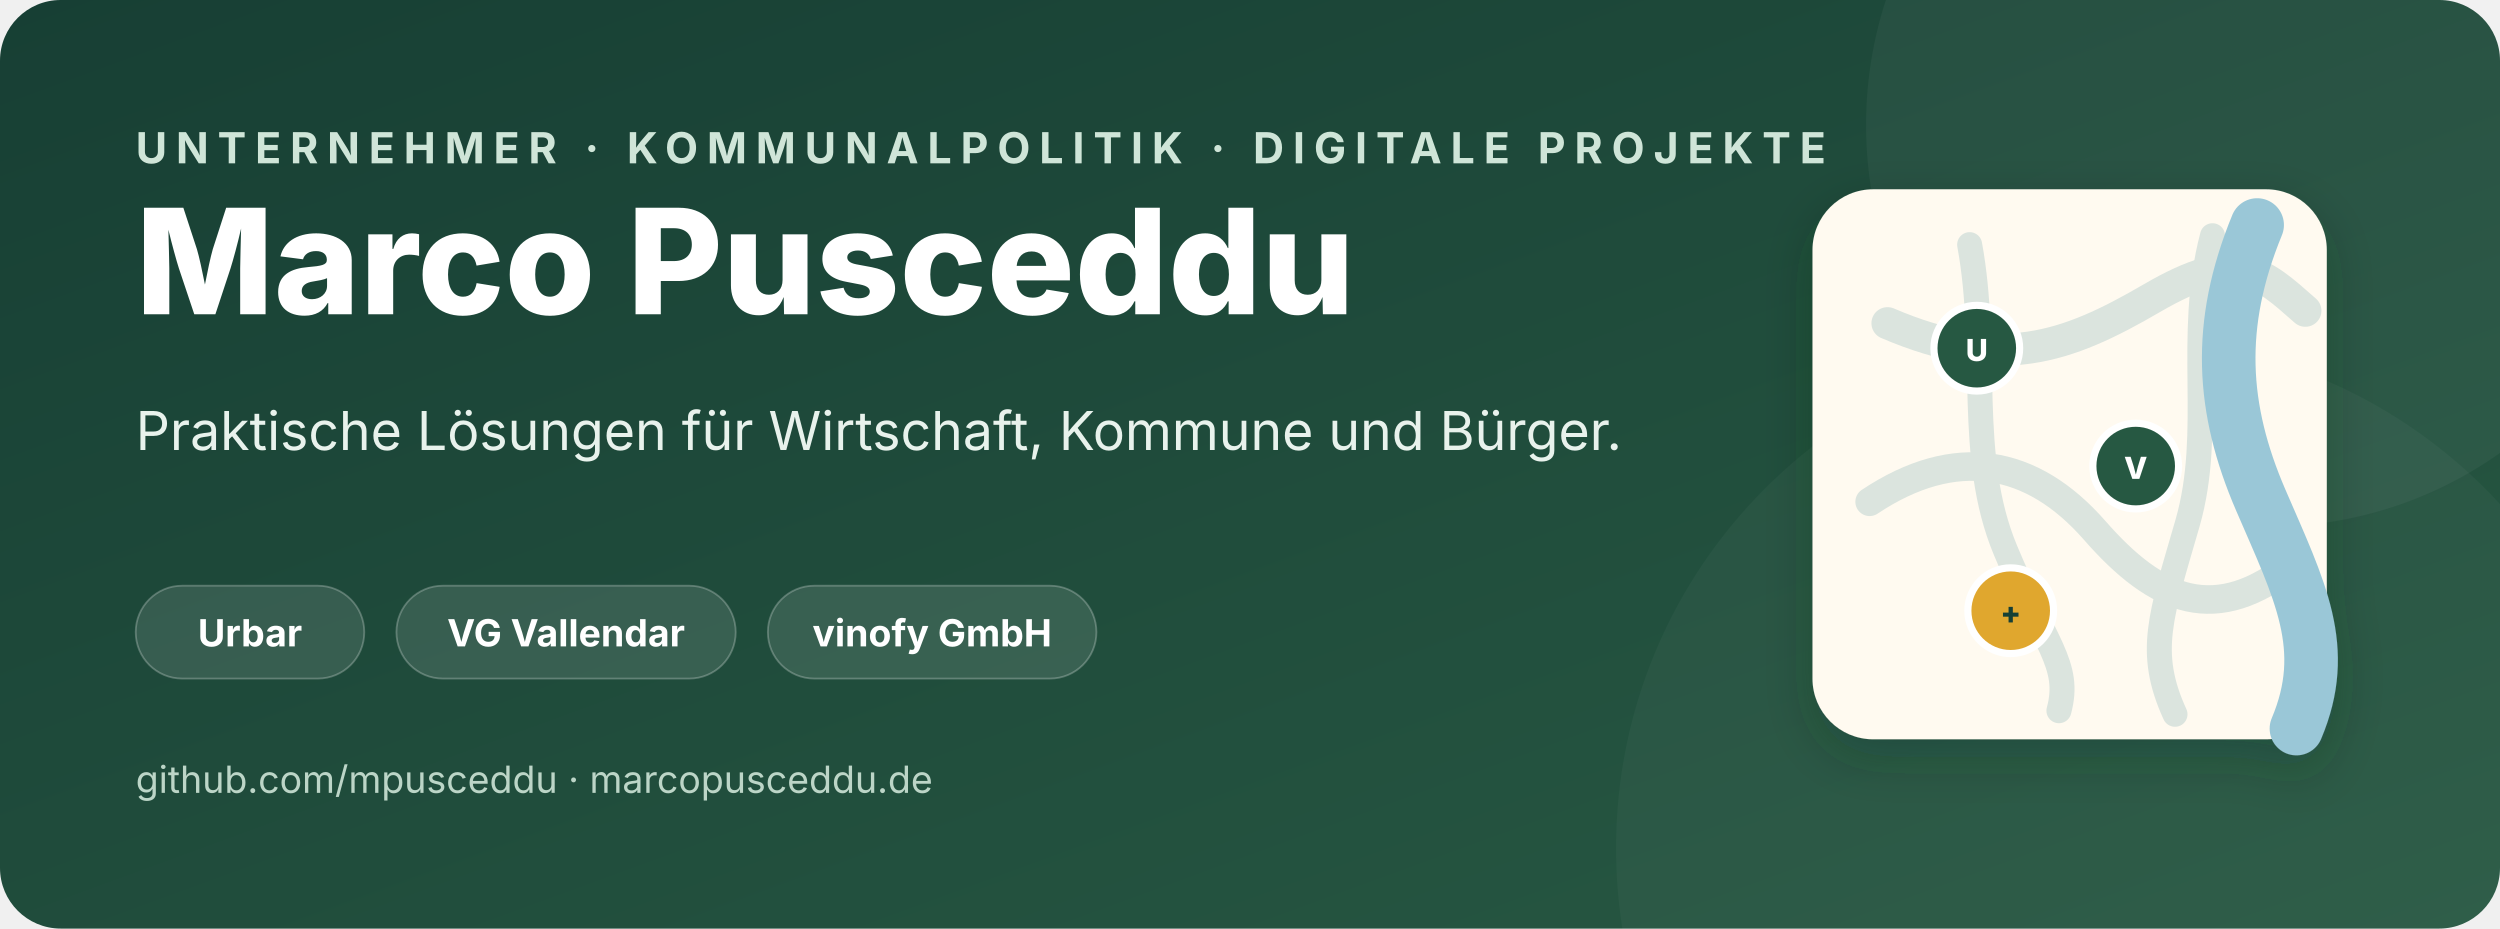
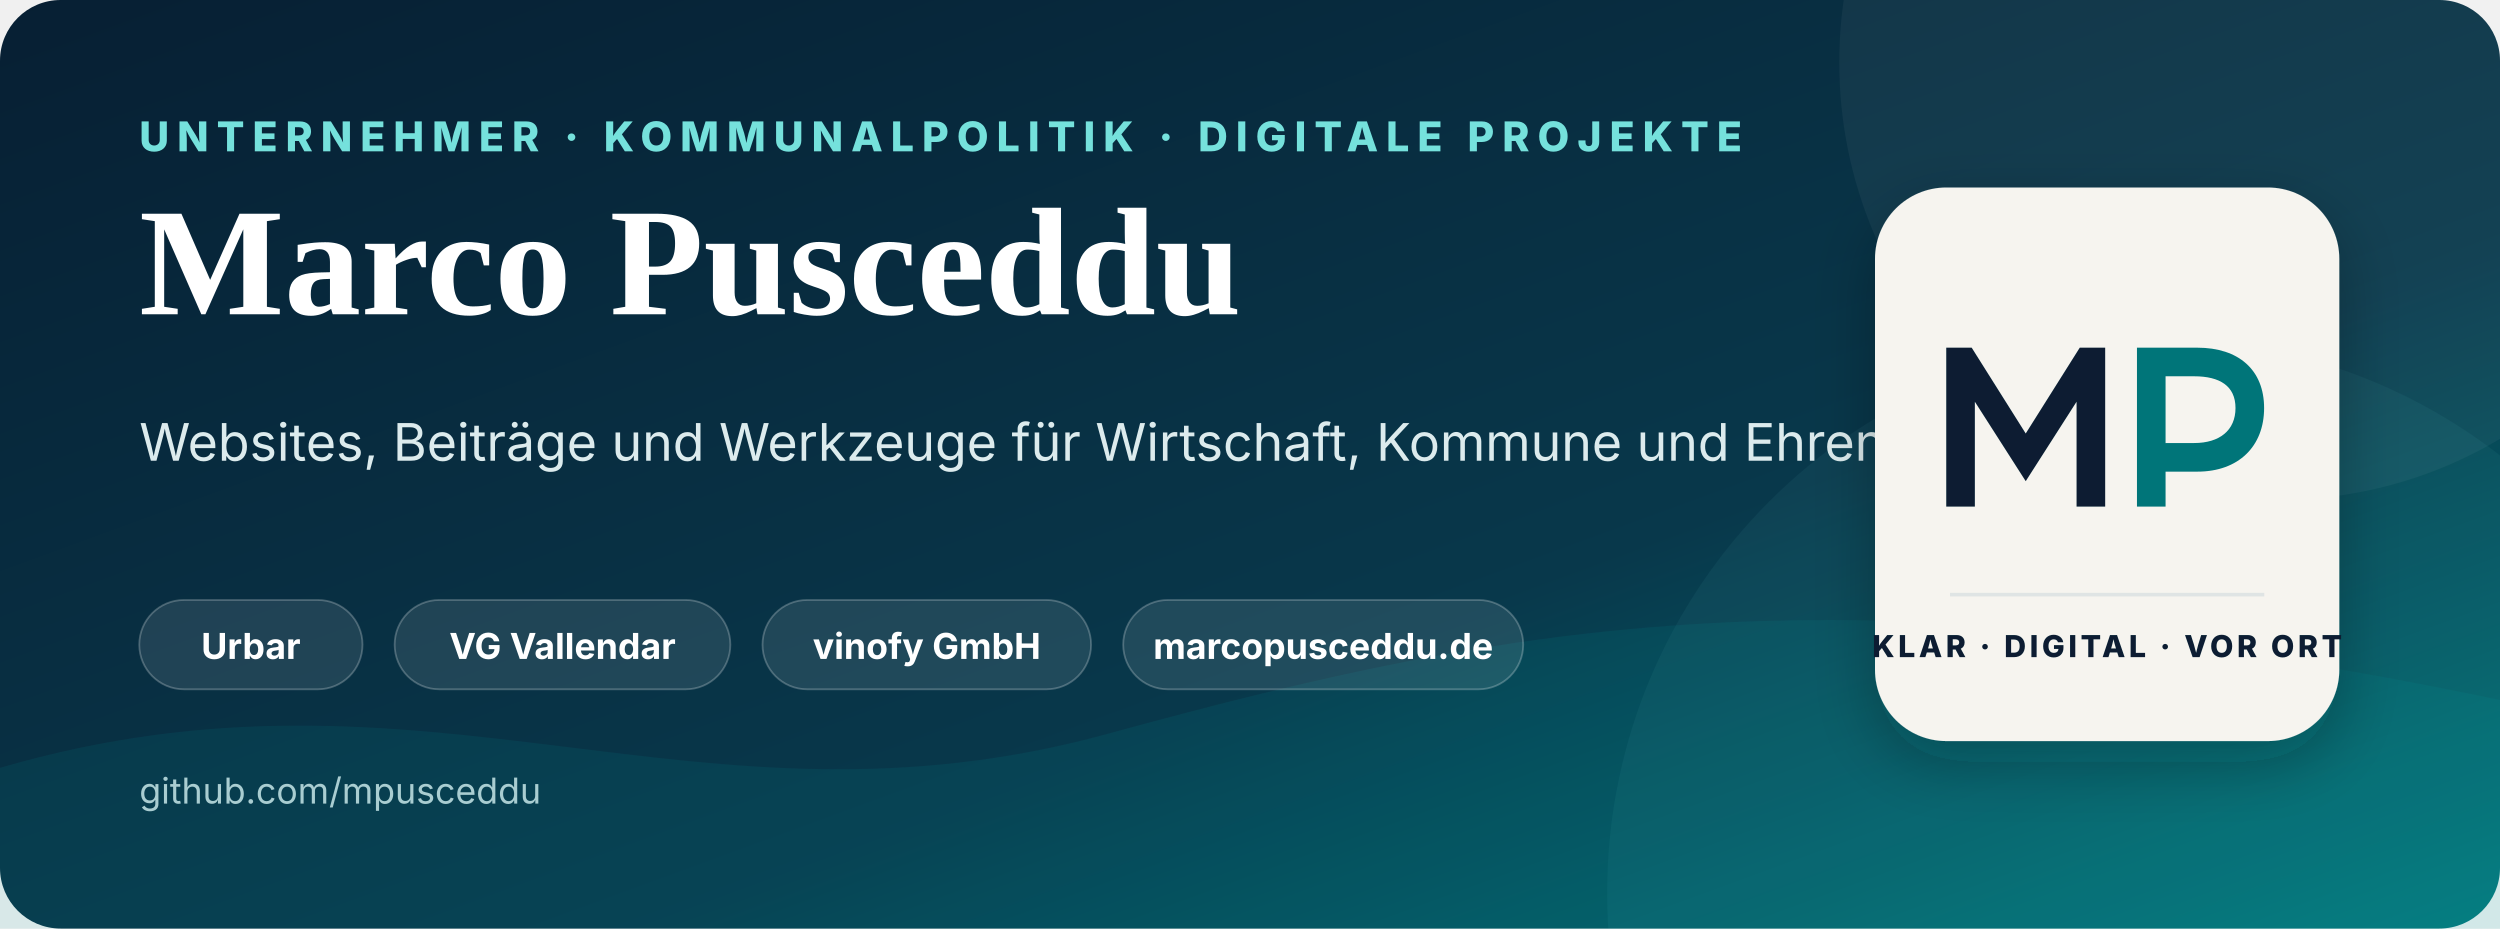
<svg xmlns="http://www.w3.org/2000/svg" width="1400" height="520" viewBox="0 0 1400 520" role="img" aria-labelledby="title desc">
  <defs>
-     <linearGradient id="green" x1="0" y1="0" x2="1" y2="1">
-       <stop offset="0" stop-color="#173f34" />
-       <stop offset="1" stop-color="#285943" />
+     <linearGradient id="background" x1="0" y1="0" x2="1" y2="1">
+       <stop offset="0" stop-color="#071f33" />
+       <stop offset="0.62" stop-color="#08384b" />
+       <stop offset="1" stop-color="#007579" />
    </linearGradient>
    <filter id="shadow" x="-40%" y="-40%" width="180%" height="180%">
-       <feDropShadow dx="0" dy="10" stdDeviation="14" flood-color="#102d25" flood-opacity="0.25" />
+       <feDropShadow dx="0" dy="12" stdDeviation="18" flood-color="#00121f" flood-opacity="0.28" />
    </filter>
  </defs>
-   <rect width="1400" height="520" rx="34" fill="url(#green)" />
-   <circle cx="1270" cy="70" r="225" fill="#ffffff" fill-opacity="0.04" />
-   <circle cx="1190" cy="475" r="285" fill="#ffffff" fill-opacity="0.035" />
-   <g transform="translate(76 74)">
-     <text x="0" y="0" dominant-baseline="hanging" fill="#cfe5d8" font-family="system-ui, -apple-system, Segoe UI, sans-serif" font-size="24" font-weight="750" letter-spacing="5">UNTERNEHMER · KOMMUNALPOLITIK · DIGITALE PROJEKTE</text>
-     <text x="0" y="102" fill="#ffffff" font-family="system-ui, -apple-system, Segoe UI, sans-serif" font-size="82" font-weight="820">Marco Pusceddu</text>
-     <text x="0" y="178" fill="#e8f2ec" font-family="system-ui, -apple-system, Segoe UI, sans-serif" font-size="30">Praktische Lösungen für Wirtschaft, Kommune und Bürger.</text>
-     <g transform="translate(0 254)" font-family="system-ui, -apple-system, Segoe UI, sans-serif" font-size="21" font-weight="700">
+   <rect width="1400" height="520" rx="34" fill="url(#background)" />
+   <circle cx="1275" cy="35" r="245" fill="#ffffff" fill-opacity="0.045" />
+   <circle cx="1210" cy="500" r="310" fill="#75e1dc" fill-opacity="0.055" />
+   <path d="M0 430C240 360 390 474 620 411S1030 315 1400 392V520H0Z" fill="#00a6a6" fill-opacity="0.10" />
+   <g transform="translate(78 68)">
+     <text x="0" y="0" dominant-baseline="hanging" fill="#75e1dc" font-family="system-ui, -apple-system, BlinkMacSystemFont, 'Segoe UI', sans-serif" font-size="23" font-weight="760" letter-spacing="4.5">UNTERNEHMER · KOMMUNALPOLITIK · DIGITALE PROJEKTE</text>
+     <text x="0" y="108" fill="#ffffff" font-family="Georgia, 'Times New Roman', serif" font-size="86" font-weight="700">Marco Pusceddu</text>
+     <text x="0" y="190" fill="#dcebed" font-family="system-ui, -apple-system, BlinkMacSystemFont, 'Segoe UI', sans-serif" font-size="29">Websites, Beiträge und Werkzeuge für Wirtschaft, Kommune und Ehrenamt.</text>
+     <g transform="translate(0 268)" font-family="system-ui, -apple-system, BlinkMacSystemFont, 'Segoe UI', sans-serif" font-size="20" font-weight="700">
      <g>
-         <rect width="128" height="52" rx="26" fill="#ffffff" fill-opacity="0.11" stroke="#ffffff" stroke-opacity="0.25" />
-         <text x="64" y="34" text-anchor="middle" fill="#ffffff">Urbar</text>
+         <rect width="125" height="50" rx="25" fill="#ffffff" fill-opacity="0.10" stroke="#ffffff" stroke-opacity="0.24" />
+         <text x="62.5" y="33" text-anchor="middle" fill="#ffffff">Urbar</text>
      </g>
-       <g transform="translate(146 0)">
-         <rect width="190" height="52" rx="26" fill="#ffffff" fill-opacity="0.11" stroke="#ffffff" stroke-opacity="0.25" />
-         <text x="95" y="34" text-anchor="middle" fill="#ffffff">VG Vallendar</text>
+       <g transform="translate(143 0)">
+         <rect width="188" height="50" rx="25" fill="#ffffff" fill-opacity="0.10" stroke="#ffffff" stroke-opacity="0.24" />
+         <text x="94" y="33" text-anchor="middle" fill="#ffffff">VG Vallendar</text>
      </g>
-       <g transform="translate(354 0)">
-         <rect width="184" height="52" rx="26" fill="#ffffff" fill-opacity="0.11" stroke="#ffffff" stroke-opacity="0.25" />
-         <text x="92" y="34" text-anchor="middle" fill="#ffffff">vinofy GmbH</text>
+       <g transform="translate(349 0)">
+         <rect width="184" height="50" rx="25" fill="#ffffff" fill-opacity="0.10" stroke="#ffffff" stroke-opacity="0.24" />
+         <text x="92" y="33" text-anchor="middle" fill="#ffffff">vinofy GmbH</text>
+       </g>
+       <g transform="translate(551 0)">
+         <rect width="224" height="50" rx="25" fill="#ffffff" fill-opacity="0.10" stroke="#ffffff" stroke-opacity="0.24" />
+         <text x="112" y="33" text-anchor="middle" fill="#ffffff">marcopusceddu.de</text>
      </g>
    </g>
-     <text x="0" y="370" fill="#bcd5c7" font-family="system-ui, -apple-system, Segoe UI, sans-serif" font-size="21">github.com/mpusceddu · marcopusceddu.de</text>
+     <text x="0" y="382" fill="#a9cdd1" font-family="system-ui, -apple-system, BlinkMacSystemFont, 'Segoe UI', sans-serif" font-size="20">github.com/mpusceddu</text>
  </g>
-   <g transform="translate(1015 106)" filter="url(#shadow)">
-     <rect width="288" height="308" rx="34" fill="#fffaf0" />
-     <path d="M42 75C105 102 142 89 190 61S251 46 276 68" fill="none" stroke="#dbe4de" stroke-width="18" stroke-linecap="round" />
-     <path d="M32 175C80 143 123 151 158 191S226 245 270 209" fill="none" stroke="#dbe4de" stroke-width="16" stroke-linecap="round" />
-     <path d="M88 31C99 91 86 149 108 202S145 266 138 292" fill="none" stroke="#dbe4de" stroke-width="14" stroke-linecap="round" />
-     <path d="M224 26C209 83 225 135 210 187S187 259 203 294" fill="none" stroke="#dbe4de" stroke-width="14" stroke-linecap="round" />
-     <path d="M249 20C226 76 229 123 251 174S290 257 271 302" fill="none" stroke="#9ac7d7" stroke-width="30" stroke-linecap="round" />
-     <g font-family="system-ui, -apple-system, Segoe UI, sans-serif" font-size="17" font-weight="800" text-anchor="middle" dominant-baseline="central" fill="#ffffff">
-       <g transform="translate(92 89)">
-         <circle r="24" fill="#285943" stroke="#ffffff" stroke-width="4" />
-         <text y="1">U</text>
-       </g>
-       <g transform="translate(181 155)">
-         <circle r="24" fill="#285943" stroke="#ffffff" stroke-width="4" />
-         <text y="1">V</text>
-       </g>
-       <g transform="translate(111 236)">
-         <circle r="24" fill="#e0a72f" stroke="#ffffff" stroke-width="4" />
-         <text y="1" fill="#173f34">+</text>
-       </g>
+   <g transform="translate(1050 105)" filter="url(#shadow)">
+     <rect width="260" height="310" rx="40" fill="#f6f4ef" />
+     <g transform="translate(31 63) scale(1.78)">
+       <path d="M5 65V15h8l17 27 17-27h8v50h-9V32L30 57 14 32v33Z" fill="#071f33" />
+       <path d="M65 65V15h19c13 0 21 7 21 19s-8 20-21 20H74v11Zm9-20h9c8 0 13-4 13-11s-5-10-13-10h-9Z" fill="#007579" />
    </g>
+     <line x1="42" y1="228" x2="218" y2="228" stroke="#dfe4e4" stroke-width="2" />
+     <text x="130" y="263" text-anchor="middle" fill="#071f33" font-family="system-ui, -apple-system, BlinkMacSystemFont, 'Segoe UI', sans-serif" font-size="17" font-weight="800" letter-spacing="2">KLAR · DIGITAL · VOR ORT</text>
  </g>
</svg>
